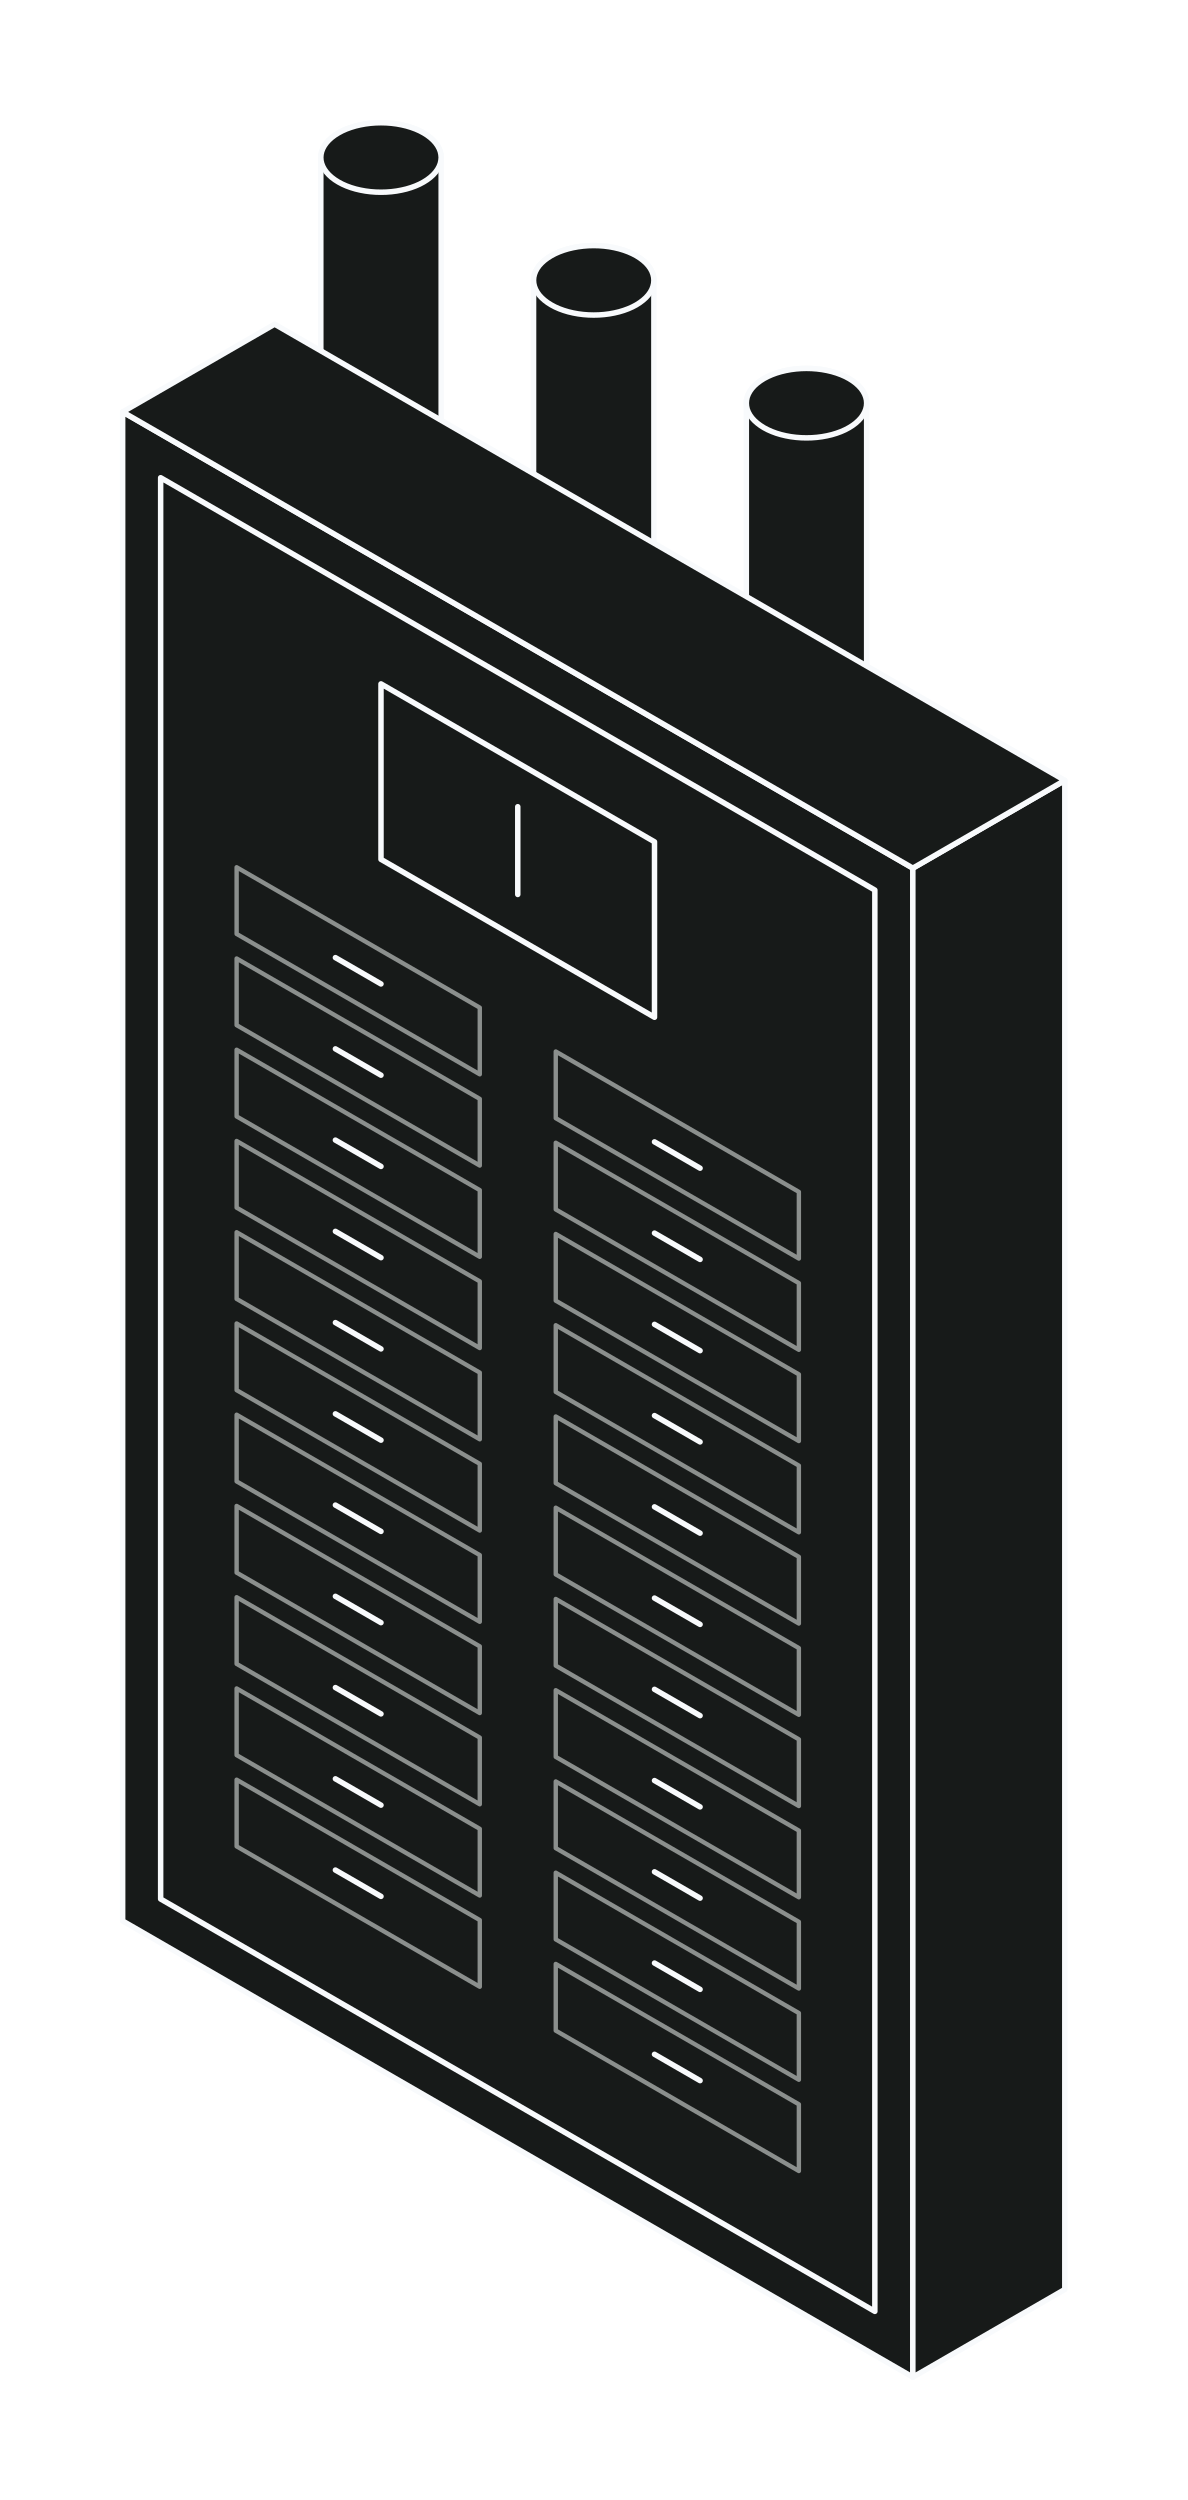
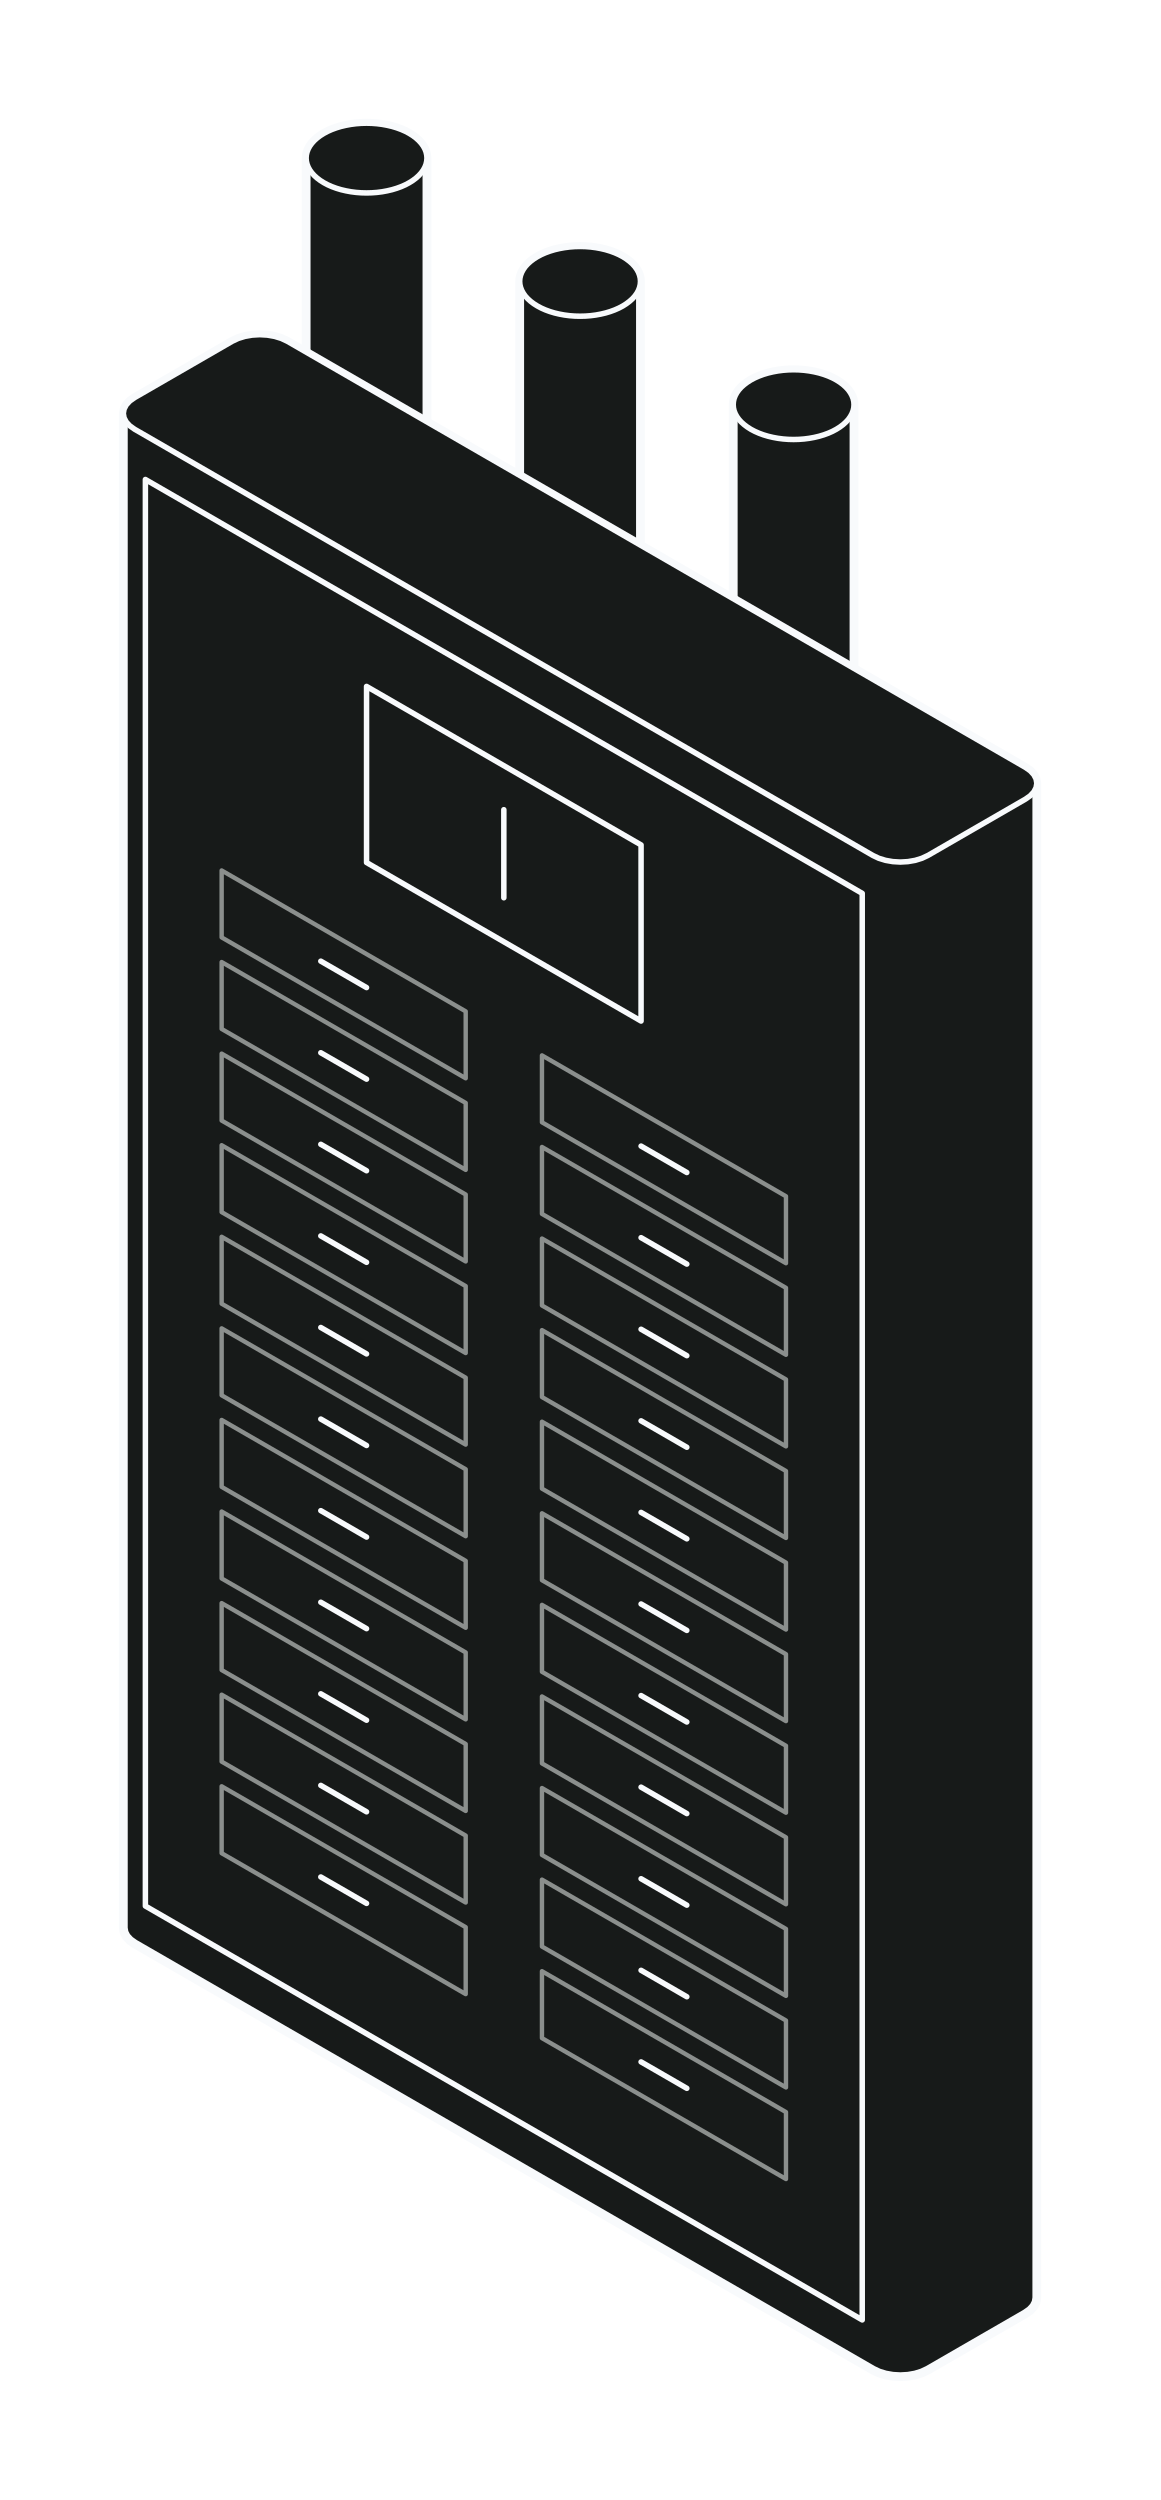
- <svg xmlns="http://www.w3.org/2000/svg" viewBox="-62.6 -417.9 270.8 569.9">
-   <polygon points="10.53,-382.00 10.58,-382.69 10.74,-383.38 11.00,-384.05 11.36,-384.71 11.82,-385.35 12.37,-385.96 13.01,-386.54 13.74,-387.09 14.55,-387.60 15.43,-388.07 16.38,-388.49 17.39,-388.86 18.45,-389.18 19.56,-389.44 20.70,-389.65 21.87,-389.80 23.05,-389.89 24.25,-389.92 25.44,-389.89 26.63,-389.80 27.80,-389.65 28.94,-389.44 30.05,-389.18 31.11,-388.86 32.12,-388.49 33.07,-388.07 33.95,-387.60 34.76,-387.09 35.48,-386.54 36.13,-385.96 36.68,-385.35 37.14,-384.71 37.50,-384.05 37.76,-383.38 37.91,-382.69 37.97,-382.00 37.97,-310.00 37.91,-309.31 37.76,-308.62 37.50,-307.95 37.14,-307.29 36.68,-306.65 36.13,-306.04 35.48,-305.46 34.76,-304.91 33.95,-304.40 33.07,-303.93 32.12,-303.51 31.11,-303.14 30.05,-302.82 28.94,-302.56 27.80,-302.35 26.63,-302.20 25.44,-302.11 24.25,-302.08 23.05,-302.11 21.87,-302.20 20.70,-302.35 19.56,-302.56 18.45,-302.82 17.39,-303.14 16.38,-303.51 15.43,-303.93 14.55,-304.40 13.74,-304.91 13.01,-305.46 12.37,-306.04 11.82,-306.65 11.36,-307.29 11.00,-307.95 10.74,-308.62 10.58,-309.31 10.53,-310.00" fill="#171a19" stroke="#f8fafc" stroke-width="1.25" stroke-linejoin="round" stroke-linecap="round" vector-effect="non-scaling-stroke" />
+ <svg xmlns="http://www.w3.org/2000/svg" viewBox="-59.0 -417.9 263.5 567.8">
+   <polygon points="10.53,-382.00 10.58,-382.69 10.74,-383.38 11.00,-384.05 11.36,-384.71 11.82,-385.35 12.37,-385.96 13.01,-386.54 13.74,-387.09 14.55,-387.60 15.43,-388.07 16.38,-388.49 17.39,-388.86 18.45,-389.18 19.56,-389.44 20.70,-389.65 21.87,-389.80 23.05,-389.89 24.25,-389.92 25.44,-389.89 26.63,-389.80 27.80,-389.65 28.94,-389.44 30.05,-389.18 31.11,-388.86 32.12,-388.49 33.07,-388.07 33.95,-387.60 34.76,-387.09 35.48,-386.54 36.13,-385.96 36.68,-385.35 37.14,-384.71 37.50,-384.05 37.76,-383.38 37.91,-382.69 37.97,-382.00 37.97,-310.00 37.91,-309.31 37.76,-308.62 37.50,-307.95 37.14,-307.29 36.68,-306.65 36.13,-306.04 35.48,-305.46 34.76,-304.91 33.95,-304.40 33.07,-303.93 32.12,-303.51 31.11,-303.14 30.05,-302.82 28.94,-302.56 27.80,-302.35 26.63,-302.20 25.44,-302.11 24.25,-302.08 23.05,-302.11 21.87,-302.20 20.70,-302.35 19.56,-302.56 18.45,-302.82 17.39,-303.14 16.38,-303.51 15.43,-303.93 14.55,-304.40 13.74,-304.91 13.01,-305.46 12.37,-306.04 11.82,-306.65 11.36,-307.29 11.00,-307.95 10.74,-308.62 10.58,-309.31 10.53,-310.00" fill="#171a19" stroke="#f8fafc" stroke-width="2.0" stroke-linejoin="round" stroke-linecap="round" vector-effect="non-scaling-stroke" />
  <polygon points="33.95,-376.40 33.07,-375.93 32.12,-375.51 31.11,-375.14 30.05,-374.82 28.94,-374.56 27.80,-374.35 26.63,-374.20 25.44,-374.11 24.25,-374.08 23.05,-374.11 21.87,-374.20 20.70,-374.35 19.56,-374.56 18.45,-374.82 17.39,-375.14 16.38,-375.51 15.43,-375.93 14.55,-376.40 13.74,-376.91 13.01,-377.46 12.37,-378.04 11.82,-378.65 11.36,-379.29 11.00,-379.95 10.74,-380.62 10.58,-381.31 10.53,-382.00 10.58,-382.69 10.74,-383.38 11.00,-384.05 11.36,-384.71 11.82,-385.35 12.37,-385.96 13.01,-386.54 13.74,-387.09 14.55,-387.60 15.43,-388.07 16.38,-388.49 17.39,-388.86 18.45,-389.18 19.56,-389.44 20.70,-389.65 21.87,-389.80 23.05,-389.89 24.25,-389.92 25.44,-389.89 26.63,-389.80 27.80,-389.65 28.94,-389.44 30.05,-389.18 31.11,-388.86 32.12,-388.49 33.07,-388.07 33.95,-387.60 34.76,-387.09 35.49,-386.54 36.13,-385.96 36.68,-385.35 37.14,-384.71 37.50,-384.05 37.76,-383.38 37.91,-382.69 37.97,-382.00 37.91,-381.31 37.76,-380.62 37.50,-379.95 37.14,-379.29 36.68,-378.65 36.13,-378.04 35.49,-377.46 34.76,-376.91" fill="#171a19" stroke="#f8fafc" stroke-width="1.25" stroke-linejoin="round" stroke-linecap="round" vector-effect="non-scaling-stroke" />
-   <polygon points="59.03,-354.00 59.08,-354.69 59.24,-355.38 59.50,-356.05 59.86,-356.71 60.31,-357.35 60.87,-357.96 61.51,-358.54 62.24,-359.09 63.05,-359.60 63.93,-360.07 64.88,-360.49 65.89,-360.86 66.95,-361.18 68.06,-361.44 69.20,-361.65 70.36,-361.80 71.55,-361.89 72.75,-361.92 73.94,-361.89 75.13,-361.80 76.30,-361.65 77.44,-361.44 78.54,-361.18 79.61,-360.86 80.61,-360.49 81.56,-360.07 82.45,-359.60 83.25,-359.09 83.98,-358.54 84.63,-357.96 85.18,-357.35 85.64,-356.71 86.00,-356.05 86.25,-355.38 86.41,-354.69 86.46,-354.00 86.46,-282.00 86.41,-281.31 86.25,-280.62 86.00,-279.95 85.64,-279.29 85.18,-278.65 84.63,-278.04 83.98,-277.46 83.25,-276.91 82.45,-276.40 81.56,-275.93 80.61,-275.51 79.61,-275.14 78.54,-274.82 77.44,-274.56 76.30,-274.35 75.13,-274.20 73.94,-274.11 72.75,-274.08 71.55,-274.11 70.36,-274.20 69.20,-274.35 68.06,-274.56 66.95,-274.82 65.89,-275.14 64.88,-275.51 63.93,-275.93 63.05,-276.40 62.24,-276.91 61.51,-277.46 60.87,-278.04 60.31,-278.65 59.86,-279.29 59.50,-279.95 59.24,-280.62 59.08,-281.31 59.03,-282.00" fill="#171a19" stroke="#f8fafc" stroke-width="1.25" stroke-linejoin="round" stroke-linecap="round" vector-effect="non-scaling-stroke" />
+   <polygon points="59.03,-354.00 59.08,-354.69 59.24,-355.38 59.50,-356.05 59.86,-356.71 60.31,-357.35 60.87,-357.96 61.51,-358.54 62.24,-359.09 63.05,-359.60 63.93,-360.07 64.88,-360.49 65.89,-360.86 66.95,-361.18 68.06,-361.44 69.20,-361.65 70.36,-361.80 71.55,-361.89 72.75,-361.92 73.94,-361.89 75.13,-361.80 76.30,-361.65 77.44,-361.44 78.54,-361.18 79.61,-360.86 80.61,-360.49 81.56,-360.07 82.45,-359.60 83.25,-359.09 83.98,-358.54 84.63,-357.96 85.18,-357.35 85.64,-356.71 86.00,-356.05 86.25,-355.38 86.41,-354.69 86.46,-354.00 86.46,-282.00 86.41,-281.31 86.25,-280.62 86.00,-279.95 85.64,-279.29 85.18,-278.65 84.63,-278.04 83.98,-277.46 83.25,-276.91 82.45,-276.40 81.56,-275.93 80.61,-275.51 79.61,-275.14 78.54,-274.82 77.44,-274.56 76.30,-274.35 75.13,-274.20 73.94,-274.11 72.75,-274.08 71.55,-274.11 70.36,-274.20 69.20,-274.35 68.06,-274.56 66.95,-274.82 65.89,-275.14 64.88,-275.51 63.93,-275.93 63.05,-276.40 62.24,-276.91 61.51,-277.46 60.87,-278.04 60.31,-278.65 59.86,-279.29 59.50,-279.95 59.24,-280.62 59.08,-281.31 59.03,-282.00" fill="#171a19" stroke="#f8fafc" stroke-width="2.0" stroke-linejoin="round" stroke-linecap="round" vector-effect="non-scaling-stroke" />
  <polygon points="82.45,-348.40 81.56,-347.93 80.61,-347.51 79.60,-347.14 78.54,-346.82 77.44,-346.56 76.30,-346.35 75.13,-346.20 73.94,-346.11 72.75,-346.08 71.55,-346.11 70.36,-346.20 69.20,-346.35 68.05,-346.56 66.95,-346.82 65.89,-347.14 64.88,-347.51 63.93,-347.93 63.05,-348.40 62.24,-348.91 61.51,-349.46 60.87,-350.04 60.31,-350.65 59.86,-351.29 59.50,-351.95 59.24,-352.62 59.08,-353.31 59.03,-354.00 59.08,-354.69 59.24,-355.38 59.50,-356.05 59.86,-356.71 60.31,-357.35 60.87,-357.96 61.51,-358.54 62.24,-359.09 63.05,-359.60 63.93,-360.07 64.88,-360.49 65.89,-360.86 66.95,-361.18 68.05,-361.44 69.20,-361.65 70.36,-361.80 71.55,-361.89 72.75,-361.92 73.94,-361.89 75.13,-361.80 76.30,-361.65 77.44,-361.44 78.54,-361.18 79.60,-360.86 80.61,-360.49 81.56,-360.07 82.45,-359.60 83.25,-359.09 83.98,-358.54 84.63,-357.96 85.18,-357.35 85.64,-356.71 86.00,-356.05 86.25,-355.38 86.41,-354.69 86.46,-354.00 86.41,-353.31 86.25,-352.62 86.00,-351.95 85.64,-351.29 85.18,-350.65 84.63,-350.04 83.98,-349.46 83.25,-348.91" fill="#171a19" stroke="#f8fafc" stroke-width="1.25" stroke-linejoin="round" stroke-linecap="round" vector-effect="non-scaling-stroke" />
-   <polygon points="107.53,-326.00 107.58,-326.69 107.73,-327.38 107.99,-328.05 108.35,-328.71 108.81,-329.35 109.36,-329.96 110.01,-330.54 110.74,-331.09 111.54,-331.60 112.43,-332.07 113.38,-332.49 114.39,-332.86 115.45,-333.18 116.55,-333.44 117.69,-333.65 118.86,-333.80 120.05,-333.89 121.24,-333.92 122.44,-333.89 123.63,-333.80 124.79,-333.65 125.94,-333.44 127.04,-333.18 128.10,-332.86 129.11,-332.49 130.06,-332.07 130.94,-331.60 131.75,-331.09 132.48,-330.54 133.12,-329.96 133.68,-329.35 134.13,-328.71 134.49,-328.05 134.75,-327.38 134.91,-326.69 134.96,-326.00 134.96,-254.00 134.91,-253.31 134.75,-252.62 134.49,-251.95 134.13,-251.29 133.68,-250.65 133.12,-250.04 132.48,-249.46 131.75,-248.91 130.94,-248.40 130.06,-247.93 129.11,-247.51 128.10,-247.14 127.04,-246.82 125.94,-246.56 124.79,-246.35 123.63,-246.20 122.44,-246.11 121.24,-246.08 120.05,-246.11 118.86,-246.20 117.69,-246.35 116.55,-246.56 115.45,-246.82 114.39,-247.14 113.38,-247.51 112.43,-247.93 111.54,-248.40 110.74,-248.91 110.01,-249.46 109.36,-250.04 108.81,-250.65 108.35,-251.29 107.99,-251.95 107.73,-252.62 107.58,-253.31 107.53,-254.00" fill="#171a19" stroke="#f8fafc" stroke-width="1.25" stroke-linejoin="round" stroke-linecap="round" vector-effect="non-scaling-stroke" />
+   <polygon points="107.53,-326.00 107.58,-326.69 107.73,-327.38 107.99,-328.05 108.35,-328.71 108.81,-329.35 109.36,-329.96 110.01,-330.54 110.74,-331.09 111.54,-331.60 112.43,-332.07 113.38,-332.49 114.39,-332.86 115.45,-333.18 116.55,-333.44 117.69,-333.65 118.86,-333.80 120.05,-333.89 121.24,-333.92 122.44,-333.89 123.63,-333.80 124.79,-333.65 125.94,-333.44 127.04,-333.18 128.10,-332.86 129.11,-332.49 130.06,-332.07 130.94,-331.60 131.75,-331.09 132.48,-330.54 133.12,-329.96 133.68,-329.35 134.13,-328.71 134.49,-328.05 134.75,-327.38 134.91,-326.69 134.96,-326.00 134.96,-254.00 134.91,-253.31 134.75,-252.62 134.49,-251.95 134.13,-251.29 133.68,-250.65 133.12,-250.04 132.48,-249.46 131.75,-248.91 130.94,-248.40 130.06,-247.93 129.11,-247.51 128.10,-247.14 127.04,-246.82 125.94,-246.56 124.79,-246.35 123.63,-246.20 122.44,-246.11 121.24,-246.08 120.05,-246.11 118.86,-246.20 117.69,-246.35 116.55,-246.56 115.45,-246.82 114.39,-247.14 113.38,-247.51 112.43,-247.93 111.54,-248.40 110.74,-248.91 110.01,-249.46 109.36,-250.04 108.81,-250.65 108.35,-251.29 107.99,-251.95 107.73,-252.62 107.58,-253.31 107.53,-254.00" fill="#171a19" stroke="#f8fafc" stroke-width="2.0" stroke-linejoin="round" stroke-linecap="round" vector-effect="non-scaling-stroke" />
  <polygon points="130.94,-320.40 130.06,-319.93 129.11,-319.51 128.10,-319.14 127.04,-318.82 125.94,-318.56 124.79,-318.35 123.63,-318.20 122.44,-318.11 121.24,-318.08 120.05,-318.11 118.86,-318.20 117.69,-318.35 116.55,-318.56 115.45,-318.82 114.38,-319.14 113.38,-319.51 112.43,-319.93 111.54,-320.40 110.74,-320.91 110.01,-321.46 109.36,-322.04 108.81,-322.65 108.35,-323.29 107.99,-323.95 107.73,-324.62 107.58,-325.31 107.53,-326.00 107.58,-326.69 107.73,-327.38 107.99,-328.05 108.35,-328.71 108.81,-329.35 109.36,-329.96 110.01,-330.54 110.74,-331.09 111.54,-331.60 112.43,-332.07 113.38,-332.49 114.38,-332.86 115.45,-333.18 116.55,-333.44 117.69,-333.65 118.86,-333.80 120.05,-333.89 121.24,-333.92 122.44,-333.89 123.63,-333.80 124.79,-333.65 125.94,-333.44 127.04,-333.18 128.10,-332.86 129.11,-332.49 130.06,-332.07 130.94,-331.60 131.75,-331.09 132.48,-330.54 133.12,-329.96 133.68,-329.35 134.13,-328.71 134.49,-328.05 134.75,-327.38 134.91,-326.69 134.96,-326.00 134.91,-325.31 134.75,-324.62 134.49,-323.95 134.13,-323.29 133.68,-322.65 133.12,-322.04 132.48,-321.46 131.75,-320.91" fill="#171a19" stroke="#f8fafc" stroke-width="1.25" stroke-linejoin="round" stroke-linecap="round" vector-effect="non-scaling-stroke" />
-   <polygon points="-34.64,20.00 145.49,124.00 145.49,-220.00 -34.64,-324.00" fill="#171a19" stroke="#f8fafc" stroke-width="1.25" stroke-linejoin="round" stroke-linecap="round" vector-effect="non-scaling-stroke" />
-   <polygon points="180.13,104.00 145.49,124.00 145.49,-220.00 180.13,-240.00" fill="#171a19" stroke="#f8fafc" stroke-width="1.25" stroke-linejoin="round" stroke-linecap="round" vector-effect="non-scaling-stroke" />
-   <polygon points="0.00,-344.00 180.13,-240.00 145.49,-220.00 -34.64,-324.00" fill="#171a19" stroke="#f8fafc" stroke-width="1.25" stroke-linejoin="round" stroke-linecap="round" vector-effect="non-scaling-stroke" />
+   <polygon points="-30.99,-324.00 -30.82,-324.99 -30.32,-325.95 -29.50,-326.83 -28.41,-327.60 -6.24,-340.40 -4.90,-341.03 -3.38,-341.50 -1.72,-341.79 -0.00,-341.89 1.72,-341.79 3.38,-341.50 4.90,-341.03 6.24,-340.40 173.90,-243.60 175.00,-242.83 175.81,-241.95 176.31,-240.99 176.48,-240.00 176.48,104.00 176.31,104.99 175.81,105.95 175.00,106.83 173.90,107.60 151.73,120.40 150.39,121.03 148.87,121.50 147.21,121.79 145.49,121.89 143.77,121.79 142.12,121.50 140.59,121.03 139.26,120.40 -28.41,23.60 -29.50,22.83 -30.32,21.95 -30.82,20.99 -30.99,20.00" fill="#171a19" stroke="#f8fafc" stroke-width="2.0" stroke-linejoin="round" stroke-linecap="round" vector-effect="non-scaling-stroke" />
+   <polygon points="173.90,-243.60 174.99,-242.83 175.81,-241.95 176.31,-240.99 176.48,-240.00 176.31,-239.01 175.81,-238.05 174.99,-237.17 173.90,-236.40 151.73,-223.60 150.39,-222.97 148.87,-222.50 147.21,-222.21 145.49,-222.11 143.77,-222.21 142.12,-222.50 140.59,-222.97 139.26,-223.60 -28.41,-320.40 -29.50,-321.17 -30.32,-322.05 -30.82,-323.01 -30.99,-324.00 -30.82,-324.99 -30.32,-325.95 -29.50,-326.83 -28.41,-327.60 -6.24,-340.40 -4.90,-341.03 -3.37,-341.50 -1.72,-341.79 -0.00,-341.89 1.72,-341.79 3.37,-341.50 4.90,-341.03 6.24,-340.40" fill="#171a19" stroke="#f8fafc" stroke-width="1.25" stroke-linejoin="round" stroke-linecap="round" vector-effect="non-scaling-stroke" />
  <polygon points="-25.98,15.00 136.83,109.00 136.83,-215.00 -25.98,-309.00" fill="none" stroke="#f8fafc" stroke-width="1.25" stroke-linejoin="round" stroke-linecap="round" vector-effect="non-scaling-stroke" />
  <polygon points="24.25,-222.00 86.60,-186.00 86.60,-226.00 24.25,-262.00" fill="none" stroke="#f8fafc" stroke-width="1.25" stroke-linejoin="round" stroke-linecap="round" vector-effect="non-scaling-stroke" />
  <line x1="55.43" y1="-214.00" x2="55.43" y2="-234.00" fill="none" stroke="#f8fafc" stroke-width="1.25" stroke-linejoin="round" stroke-linecap="round" vector-effect="non-scaling-stroke" />
  <polygon points="-8.66,3.00 46.77,35.00 46.77,19.80 -8.66,-12.20" fill="none" stroke="#8b8f8d" stroke-width="1" stroke-linejoin="round" stroke-linecap="round" vector-effect="non-scaling-stroke" />
  <line x1="13.86" y1="8.40" x2="24.25" y2="14.40" fill="none" stroke="#f8fafc" stroke-width="1.25" stroke-linejoin="round" stroke-linecap="round" vector-effect="non-scaling-stroke" />
  <polygon points="-8.66,-17.80 46.77,14.20 46.77,-1.00 -8.66,-33.00" fill="none" stroke="#8b8f8d" stroke-width="1" stroke-linejoin="round" stroke-linecap="round" vector-effect="non-scaling-stroke" />
  <line x1="13.86" y1="-12.40" x2="24.25" y2="-6.40" fill="none" stroke="#f8fafc" stroke-width="1.25" stroke-linejoin="round" stroke-linecap="round" vector-effect="non-scaling-stroke" />
  <polygon points="-8.66,-38.60 46.77,-6.60 46.77,-21.80 -8.66,-53.80" fill="none" stroke="#8b8f8d" stroke-width="1" stroke-linejoin="round" stroke-linecap="round" vector-effect="non-scaling-stroke" />
  <line x1="13.86" y1="-33.20" x2="24.25" y2="-27.20" fill="none" stroke="#f8fafc" stroke-width="1.25" stroke-linejoin="round" stroke-linecap="round" vector-effect="non-scaling-stroke" />
  <polygon points="-8.66,-59.40 46.77,-27.40 46.77,-42.60 -8.66,-74.60" fill="none" stroke="#8b8f8d" stroke-width="1" stroke-linejoin="round" stroke-linecap="round" vector-effect="non-scaling-stroke" />
  <line x1="13.86" y1="-54.00" x2="24.25" y2="-48.00" fill="none" stroke="#f8fafc" stroke-width="1.25" stroke-linejoin="round" stroke-linecap="round" vector-effect="non-scaling-stroke" />
  <polygon points="-8.66,-80.20 46.77,-48.20 46.77,-63.40 -8.66,-95.40" fill="none" stroke="#8b8f8d" stroke-width="1" stroke-linejoin="round" stroke-linecap="round" vector-effect="non-scaling-stroke" />
  <line x1="13.86" y1="-74.80" x2="24.25" y2="-68.80" fill="none" stroke="#f8fafc" stroke-width="1.25" stroke-linejoin="round" stroke-linecap="round" vector-effect="non-scaling-stroke" />
  <polygon points="-8.66,-101.00 46.77,-69.00 46.77,-84.20 -8.66,-116.20" fill="none" stroke="#8b8f8d" stroke-width="1" stroke-linejoin="round" stroke-linecap="round" vector-effect="non-scaling-stroke" />
  <line x1="13.86" y1="-95.60" x2="24.25" y2="-89.60" fill="none" stroke="#f8fafc" stroke-width="1.25" stroke-linejoin="round" stroke-linecap="round" vector-effect="non-scaling-stroke" />
  <polygon points="-8.66,-121.80 46.77,-89.80 46.77,-105.00 -8.66,-137.00" fill="none" stroke="#8b8f8d" stroke-width="1" stroke-linejoin="round" stroke-linecap="round" vector-effect="non-scaling-stroke" />
  <line x1="13.86" y1="-116.40" x2="24.25" y2="-110.40" fill="none" stroke="#f8fafc" stroke-width="1.25" stroke-linejoin="round" stroke-linecap="round" vector-effect="non-scaling-stroke" />
  <polygon points="-8.66,-142.60 46.77,-110.60 46.77,-125.80 -8.66,-157.80" fill="none" stroke="#8b8f8d" stroke-width="1" stroke-linejoin="round" stroke-linecap="round" vector-effect="non-scaling-stroke" />
  <line x1="13.86" y1="-137.20" x2="24.25" y2="-131.20" fill="none" stroke="#f8fafc" stroke-width="1.25" stroke-linejoin="round" stroke-linecap="round" vector-effect="non-scaling-stroke" />
  <polygon points="-8.66,-163.40 46.77,-131.40 46.77,-146.60 -8.66,-178.60" fill="none" stroke="#8b8f8d" stroke-width="1" stroke-linejoin="round" stroke-linecap="round" vector-effect="non-scaling-stroke" />
  <line x1="13.86" y1="-158.00" x2="24.25" y2="-152.00" fill="none" stroke="#f8fafc" stroke-width="1.25" stroke-linejoin="round" stroke-linecap="round" vector-effect="non-scaling-stroke" />
  <polygon points="-8.66,-184.20 46.77,-152.20 46.77,-167.40 -8.66,-199.40" fill="none" stroke="#8b8f8d" stroke-width="1" stroke-linejoin="round" stroke-linecap="round" vector-effect="non-scaling-stroke" />
  <line x1="13.86" y1="-178.80" x2="24.25" y2="-172.80" fill="none" stroke="#f8fafc" stroke-width="1.25" stroke-linejoin="round" stroke-linecap="round" vector-effect="non-scaling-stroke" />
  <polygon points="-8.66,-205.00 46.77,-173.00 46.77,-188.20 -8.66,-220.20" fill="none" stroke="#8b8f8d" stroke-width="1" stroke-linejoin="round" stroke-linecap="round" vector-effect="non-scaling-stroke" />
  <line x1="13.86" y1="-199.60" x2="24.25" y2="-193.60" fill="none" stroke="#f8fafc" stroke-width="1.25" stroke-linejoin="round" stroke-linecap="round" vector-effect="non-scaling-stroke" />
  <polygon points="64.09,45.00 119.51,77.00 119.51,61.80 64.09,29.80" fill="none" stroke="#8b8f8d" stroke-width="1" stroke-linejoin="round" stroke-linecap="round" vector-effect="non-scaling-stroke" />
  <line x1="86.60" y1="50.40" x2="96.99" y2="56.40" fill="none" stroke="#f8fafc" stroke-width="1.25" stroke-linejoin="round" stroke-linecap="round" vector-effect="non-scaling-stroke" />
  <polygon points="64.09,24.20 119.51,56.20 119.51,41.00 64.09,9.00" fill="none" stroke="#8b8f8d" stroke-width="1" stroke-linejoin="round" stroke-linecap="round" vector-effect="non-scaling-stroke" />
  <line x1="86.60" y1="29.60" x2="96.99" y2="35.60" fill="none" stroke="#f8fafc" stroke-width="1.25" stroke-linejoin="round" stroke-linecap="round" vector-effect="non-scaling-stroke" />
  <polygon points="64.09,3.40 119.51,35.40 119.51,20.20 64.09,-11.80" fill="none" stroke="#8b8f8d" stroke-width="1" stroke-linejoin="round" stroke-linecap="round" vector-effect="non-scaling-stroke" />
  <line x1="86.60" y1="8.80" x2="96.99" y2="14.80" fill="none" stroke="#f8fafc" stroke-width="1.25" stroke-linejoin="round" stroke-linecap="round" vector-effect="non-scaling-stroke" />
  <polygon points="64.09,-17.40 119.51,14.60 119.51,-0.60 64.09,-32.60" fill="none" stroke="#8b8f8d" stroke-width="1" stroke-linejoin="round" stroke-linecap="round" vector-effect="non-scaling-stroke" />
  <line x1="86.60" y1="-12.00" x2="96.99" y2="-6.00" fill="none" stroke="#f8fafc" stroke-width="1.25" stroke-linejoin="round" stroke-linecap="round" vector-effect="non-scaling-stroke" />
  <polygon points="64.09,-38.20 119.51,-6.20 119.51,-21.40 64.09,-53.40" fill="none" stroke="#8b8f8d" stroke-width="1" stroke-linejoin="round" stroke-linecap="round" vector-effect="non-scaling-stroke" />
  <line x1="86.60" y1="-32.80" x2="96.99" y2="-26.80" fill="none" stroke="#f8fafc" stroke-width="1.25" stroke-linejoin="round" stroke-linecap="round" vector-effect="non-scaling-stroke" />
  <polygon points="64.09,-59.00 119.51,-27.00 119.51,-42.20 64.09,-74.20" fill="none" stroke="#8b8f8d" stroke-width="1" stroke-linejoin="round" stroke-linecap="round" vector-effect="non-scaling-stroke" />
  <line x1="86.60" y1="-53.60" x2="96.99" y2="-47.60" fill="none" stroke="#f8fafc" stroke-width="1.25" stroke-linejoin="round" stroke-linecap="round" vector-effect="non-scaling-stroke" />
  <polygon points="64.09,-79.80 119.51,-47.80 119.51,-63.00 64.09,-95.00" fill="none" stroke="#8b8f8d" stroke-width="1" stroke-linejoin="round" stroke-linecap="round" vector-effect="non-scaling-stroke" />
  <line x1="86.60" y1="-74.40" x2="96.99" y2="-68.40" fill="none" stroke="#f8fafc" stroke-width="1.25" stroke-linejoin="round" stroke-linecap="round" vector-effect="non-scaling-stroke" />
  <polygon points="64.09,-100.60 119.51,-68.60 119.51,-83.80 64.09,-115.80" fill="none" stroke="#8b8f8d" stroke-width="1" stroke-linejoin="round" stroke-linecap="round" vector-effect="non-scaling-stroke" />
  <line x1="86.60" y1="-95.20" x2="96.99" y2="-89.20" fill="none" stroke="#f8fafc" stroke-width="1.25" stroke-linejoin="round" stroke-linecap="round" vector-effect="non-scaling-stroke" />
  <polygon points="64.09,-121.40 119.51,-89.40 119.51,-104.60 64.09,-136.60" fill="none" stroke="#8b8f8d" stroke-width="1" stroke-linejoin="round" stroke-linecap="round" vector-effect="non-scaling-stroke" />
  <line x1="86.60" y1="-116.00" x2="96.99" y2="-110.00" fill="none" stroke="#f8fafc" stroke-width="1.25" stroke-linejoin="round" stroke-linecap="round" vector-effect="non-scaling-stroke" />
  <polygon points="64.09,-142.20 119.51,-110.20 119.51,-125.40 64.09,-157.40" fill="none" stroke="#8b8f8d" stroke-width="1" stroke-linejoin="round" stroke-linecap="round" vector-effect="non-scaling-stroke" />
  <line x1="86.60" y1="-136.80" x2="96.99" y2="-130.80" fill="none" stroke="#f8fafc" stroke-width="1.25" stroke-linejoin="round" stroke-linecap="round" vector-effect="non-scaling-stroke" />
  <polygon points="64.09,-163.00 119.51,-131.00 119.51,-146.20 64.09,-178.20" fill="none" stroke="#8b8f8d" stroke-width="1" stroke-linejoin="round" stroke-linecap="round" vector-effect="non-scaling-stroke" />
  <line x1="86.60" y1="-157.60" x2="96.99" y2="-151.60" fill="none" stroke="#f8fafc" stroke-width="1.25" stroke-linejoin="round" stroke-linecap="round" vector-effect="non-scaling-stroke" />
</svg>
